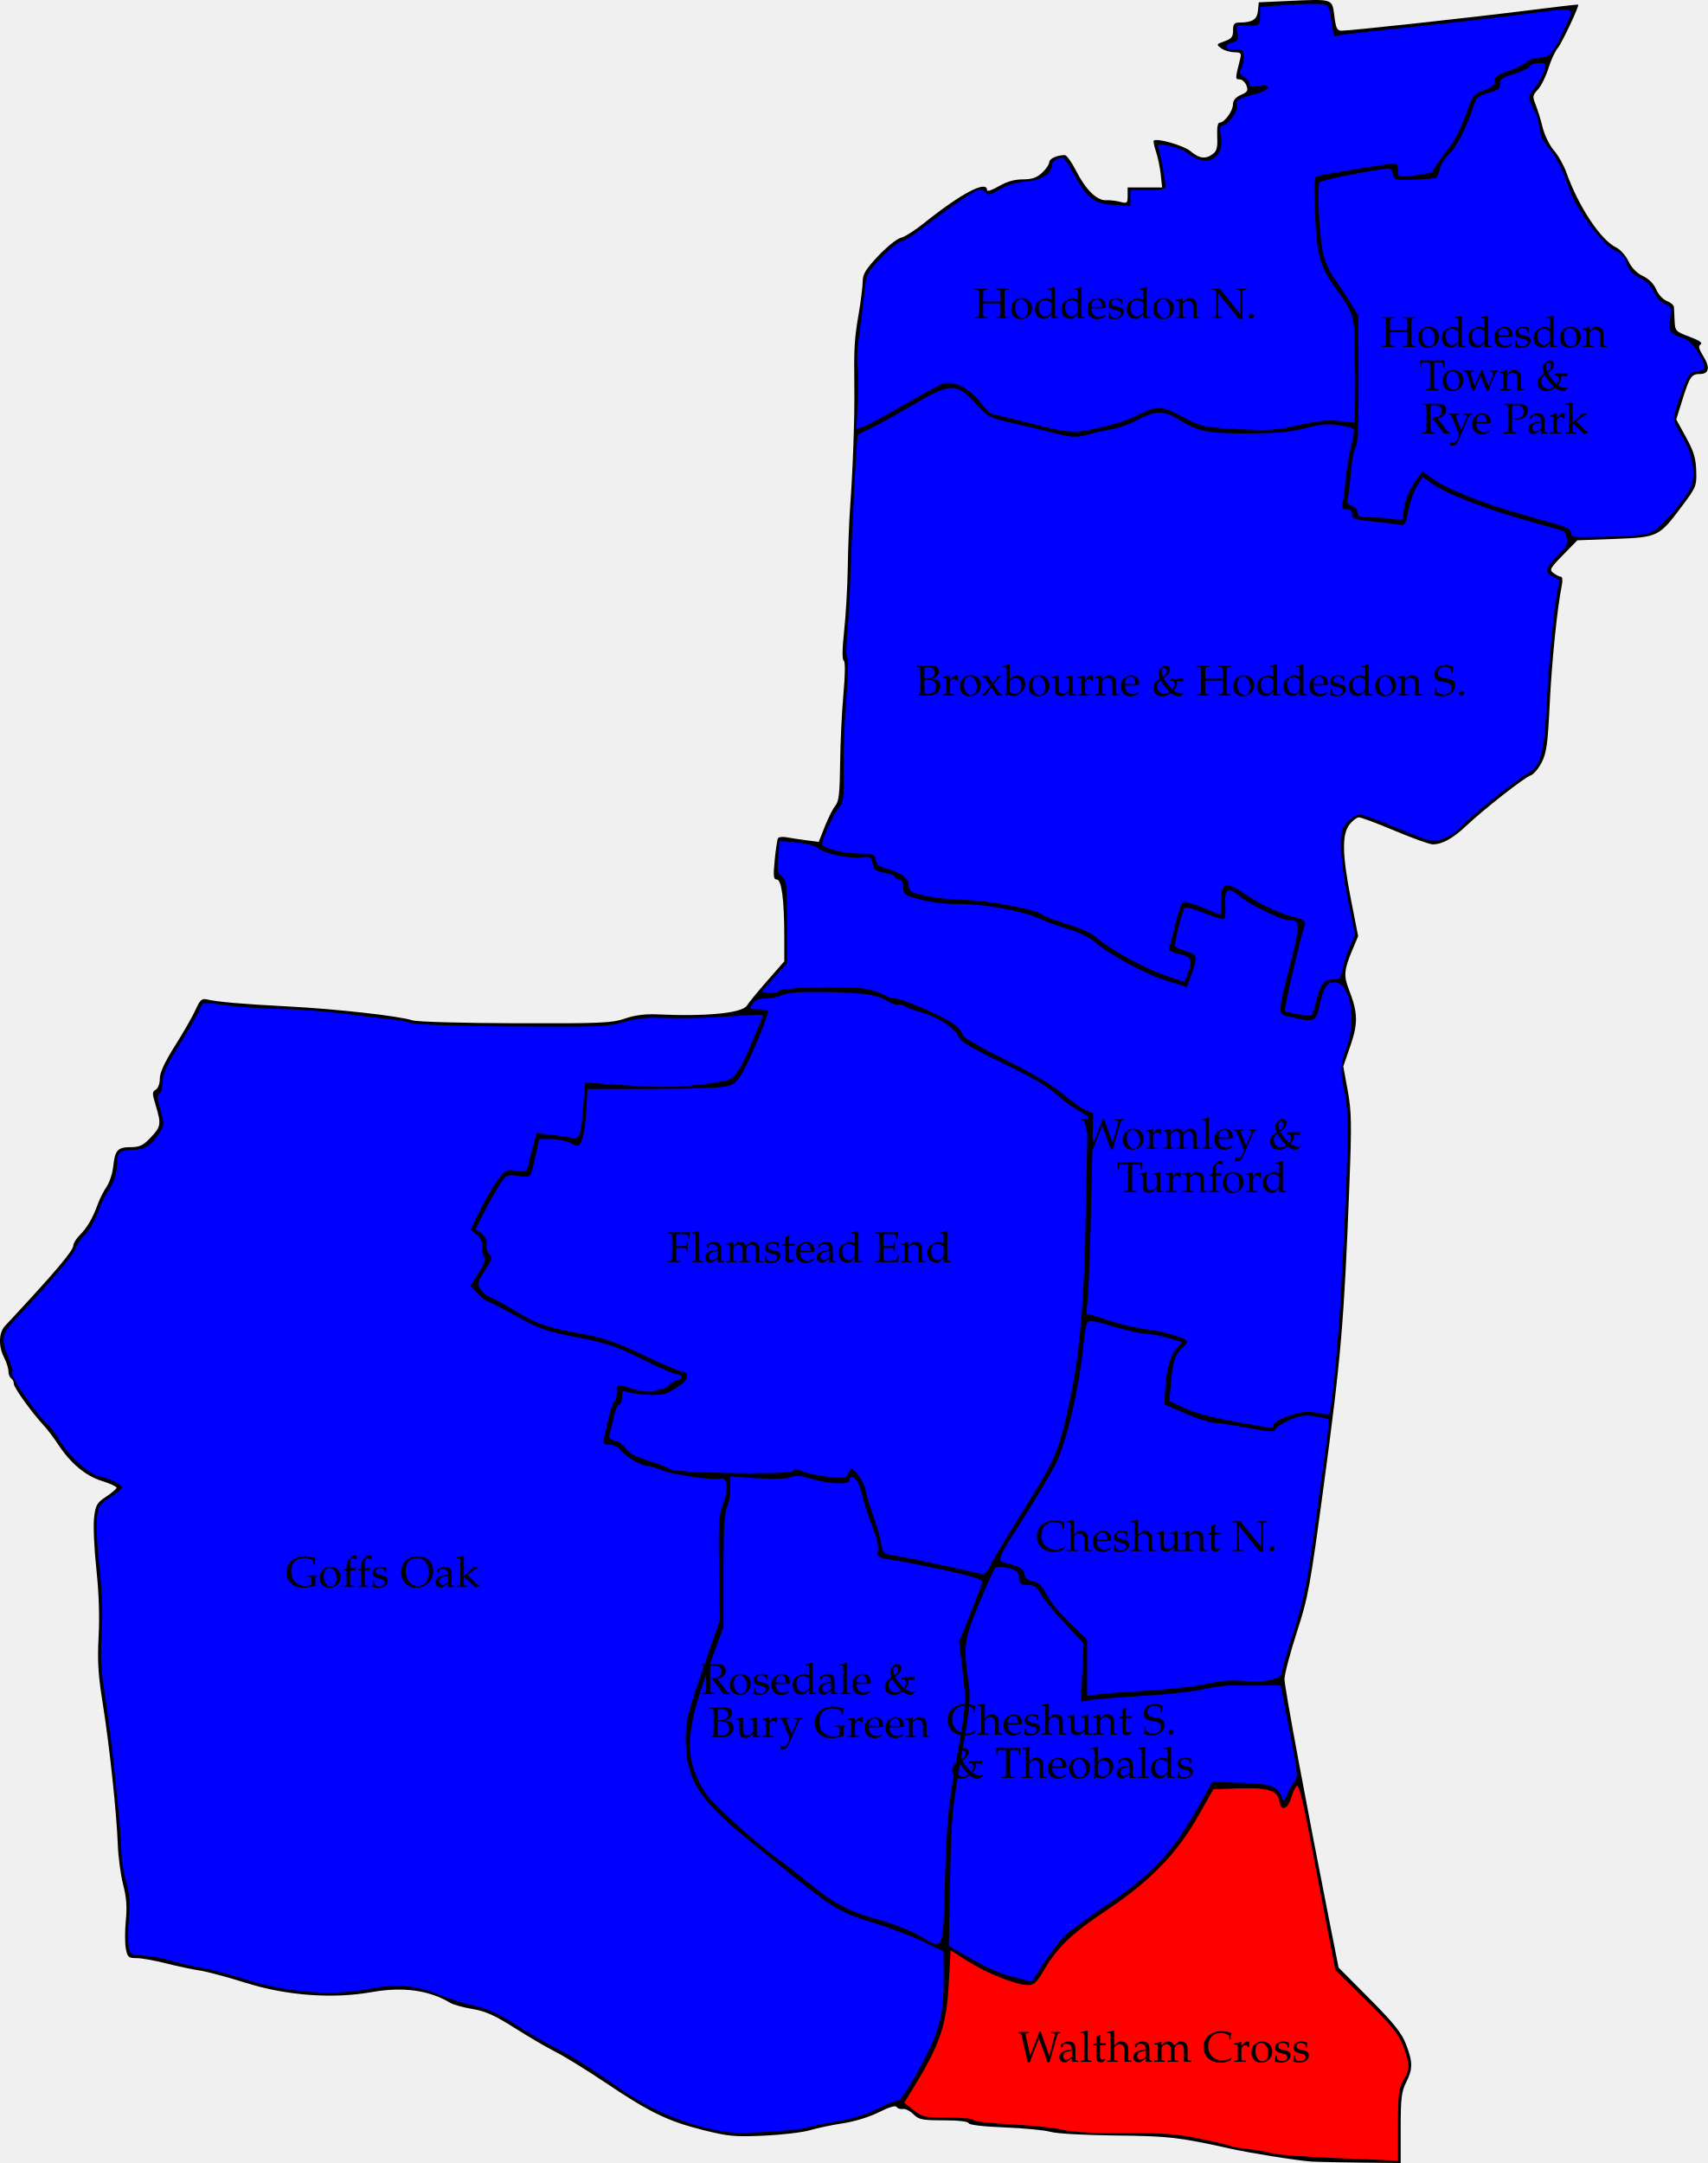
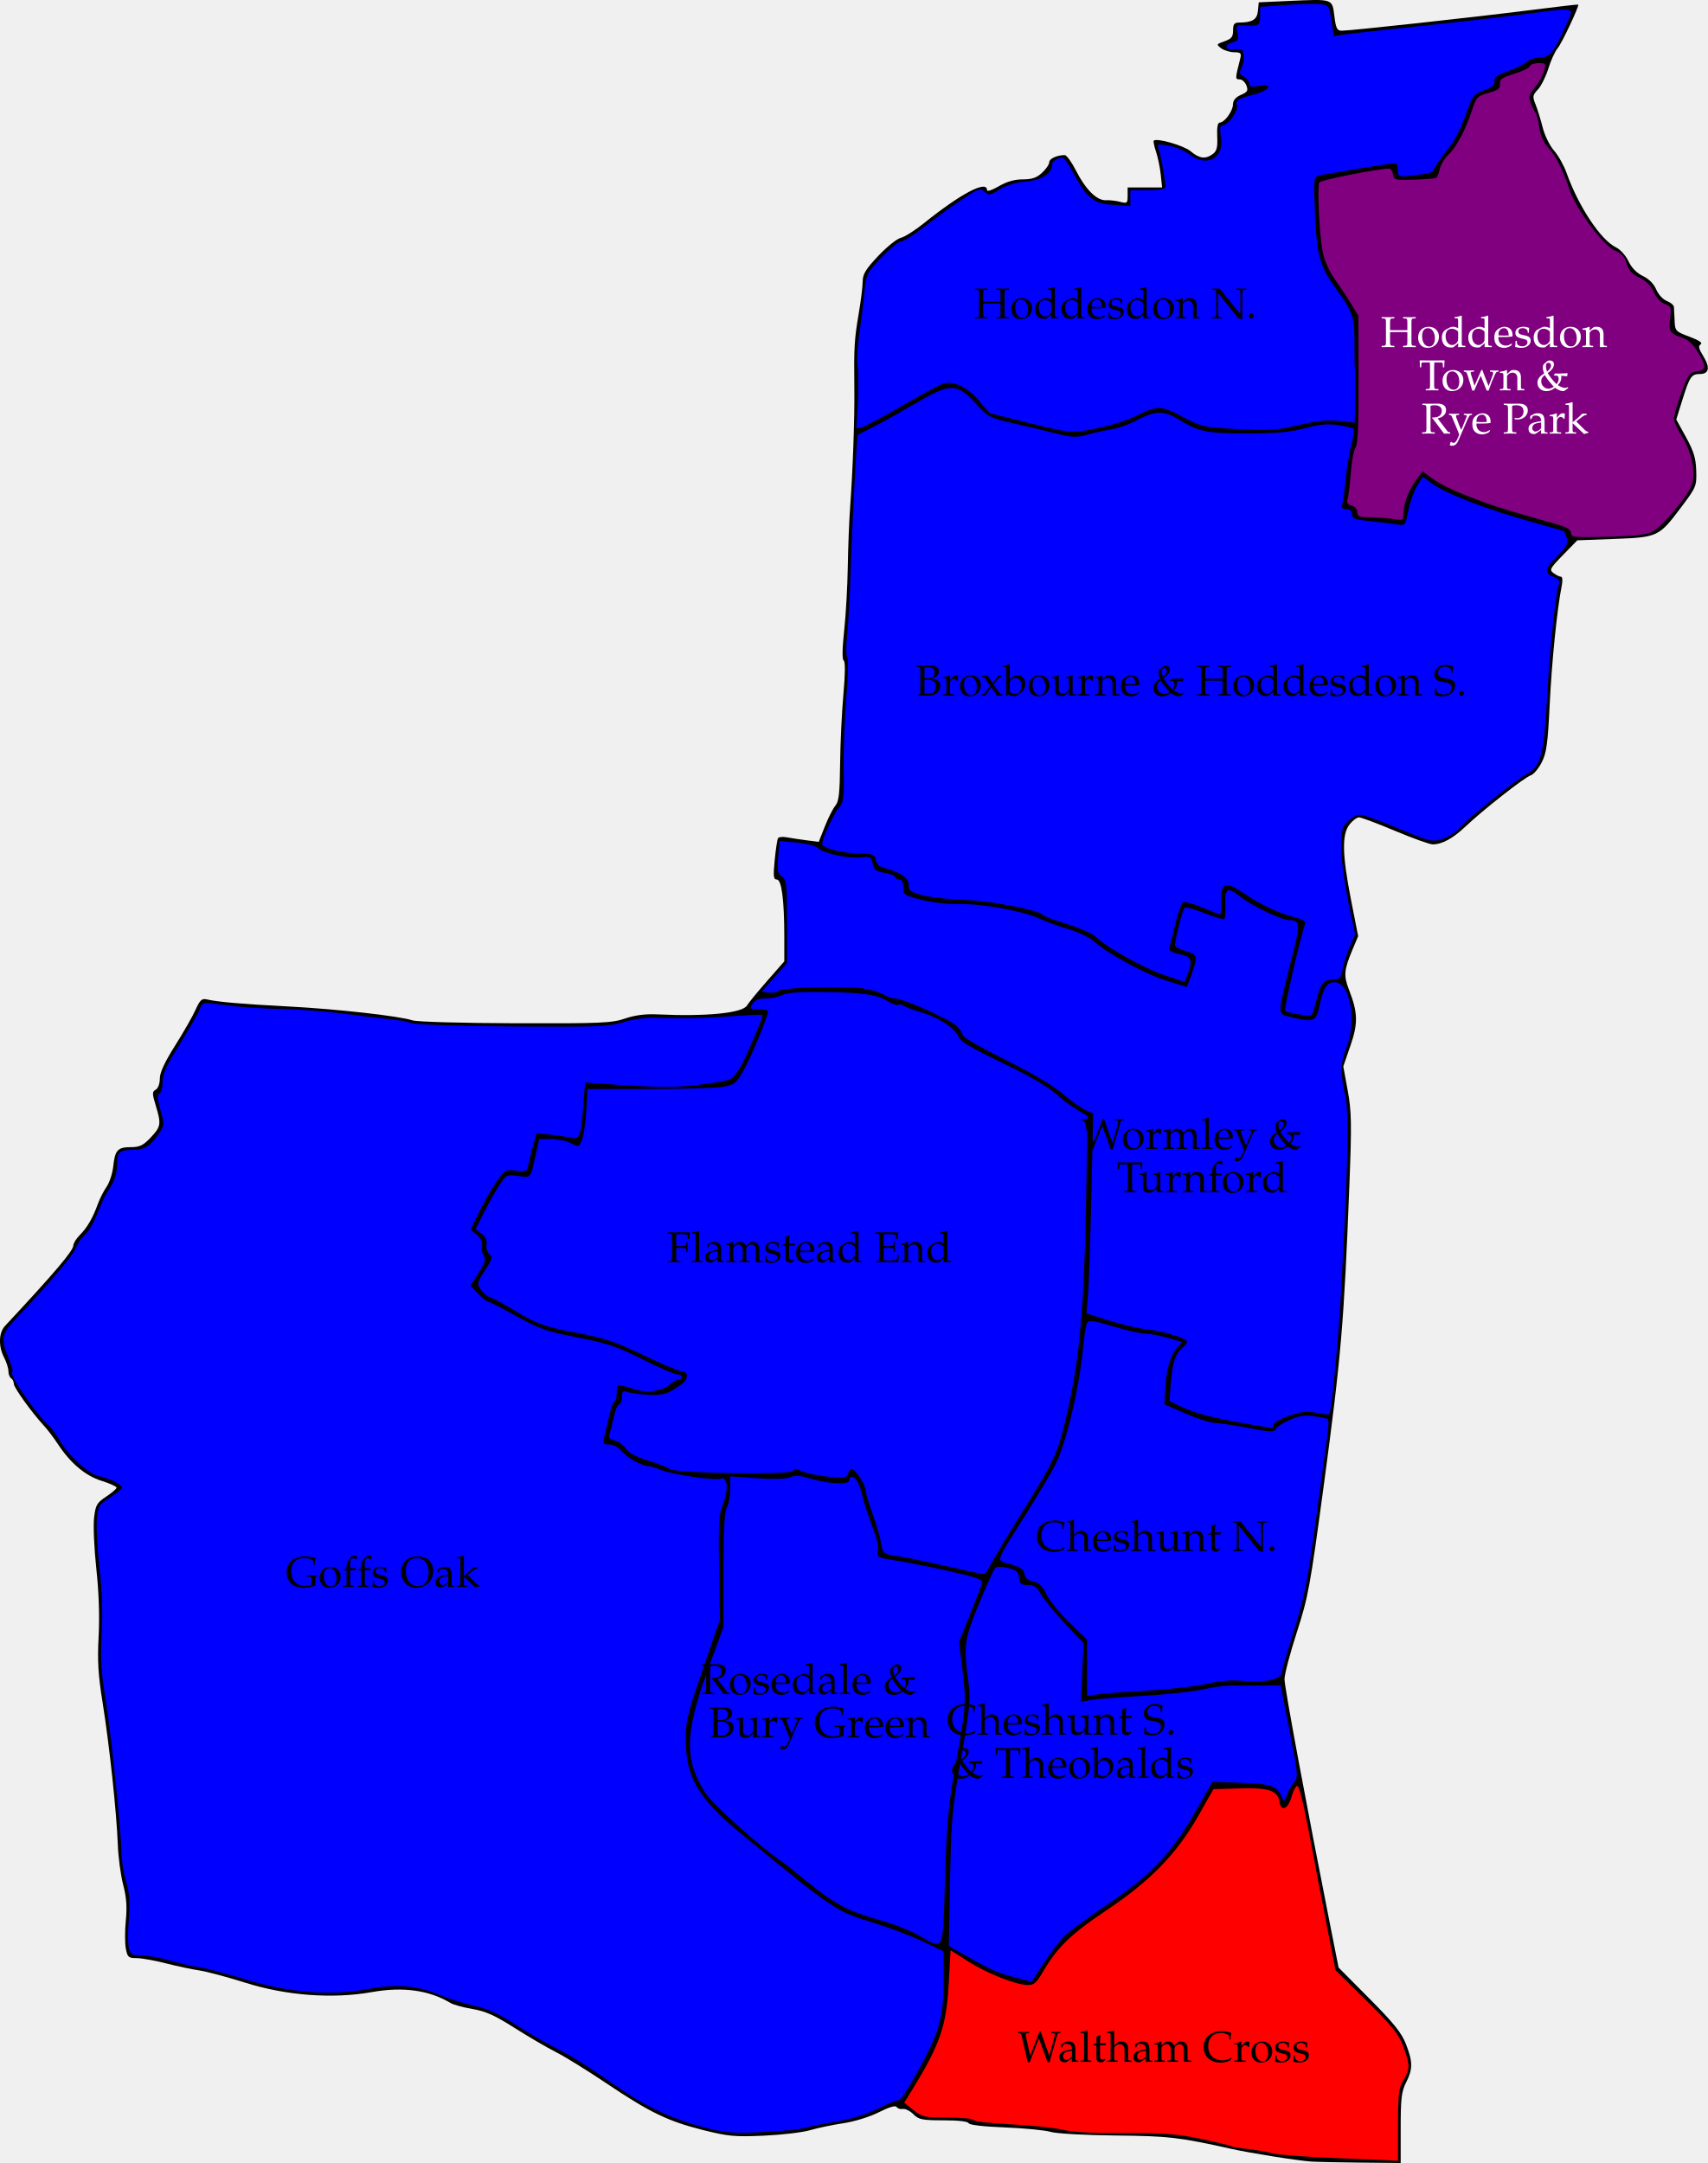
<svg xmlns="http://www.w3.org/2000/svg" id="svg3774" version="1.1" width="473.708" height="600">
  <defs id="defs3778" />
  <path style="fill:#000000" d="m 363.771,599.606 c -3.837,-0.254 -16.862,-2.328 -22.496,-3.582 -14.241,-3.171 -17.136,-3.502 -31.854,-3.652 -8.524,-0.087 -16.309,-0.523 -18.012,-1.01 -1.65,-0.472 -7.379,-1.026 -12.731,-1.231 -5.902,-0.226 -9.836,-0.688 -9.998,-1.173 -0.162,-0.487 -2.884,-0.8 -6.953,-0.8 -5.922,0 -6.878,-0.192 -8.363,-1.677 -0.922,-0.922 -2.242,-1.581 -2.933,-1.464 -0.691,0.117 -1.472,-0.137 -1.736,-0.564 -0.302,-0.488 -2.129,0.056 -4.915,1.462 -2.567,1.296 -6.736,2.585 -9.897,3.061 -3.004,0.452 -7.149,1.32 -9.211,1.928 -2.062,0.609 -7.815,1.289 -12.785,1.512 -8.066,0.362 -9.876,0.195 -16.872,-1.557 -9.716,-2.433 -14.813,-4.899 -26.865,-13 -5.207,-3.5 -11.491,-7.385 -13.966,-8.634 -2.475,-1.249 -7.64,-4.269 -11.48,-6.711 -5.421,-3.449 -8.017,-4.616 -11.623,-5.226 -2.553,-0.432 -5.317,-1.191 -6.142,-1.686 -5.899,-3.542 -13.154,-4.548 -21.746,-3.017 -10.93,1.948 -23.795,0.991 -35.243,-2.623 -4.949,-1.562 -10.666,-3.086 -12.704,-3.386 -2.038,-0.3 -6.226,-1.189 -9.306,-1.977 -3.08,-0.788 -6.711,-1.432 -8.07,-1.432 -2.238,0 -2.518,-0.251 -2.972,-2.671 -0.276,-1.469 -0.274,-4.981 0.005,-7.804 0.369,-3.747 0.169,-6.417 -0.742,-9.889 -0.686,-2.616 -1.353,-7.624 -1.483,-11.13 -0.327,-8.864 -2.349,-27.751 -4.214,-39.367 -1.238,-7.709 -1.469,-11.552 -1.108,-18.371 0.294,-5.549 0.068,-12.232 -0.635,-18.746 -0.601,-5.568 -0.884,-11.923 -0.63,-14.122 0.416,-3.597 0.754,-4.192 3.352,-5.911 1.589,-1.051 2.889,-2.173 2.889,-2.492 0,-0.319 -1.866,-1.167 -4.147,-1.885 -4.518,-1.421 -8.628,-4.878 -12.131,-10.203 -1.151,-1.75 -2.889,-4.042 -3.862,-5.093 -3.415,-3.69 -8.355,-10.562 -8.355,-11.623 0,-0.59 -0.337,-1.281 -0.75,-1.536 -0.412,-0.255 -0.75,-1.135 -0.75,-1.956 0,-0.821 -0.558,-2.571 -1.239,-3.889 -1.569,-3.034 -1.448,-6.812 0.278,-8.662 13.679,-14.663 18.958,-20.876 18.958,-22.316 0,-0.612 0.819,-1.932 1.82,-2.934 2.035,-2.035 3.583,-4.705 4.993,-8.61 0.521,-1.443 1.608,-3.583 2.416,-4.755 0.808,-1.172 1.637,-3.703 1.842,-5.624 0.485,-4.543 1.234,-5.368 4.867,-5.368 2.476,0 3.452,-0.472 5.532,-2.678 2.852,-3.024 2.959,-3.713 1.383,-8.91 -1.004,-3.311 -1.003,-3.783 0.008,-4.349 0.65,-0.364 1.135,-1.676 1.135,-3.075 0,-1.672 1.331,-4.55 4.232,-9.148 2.328,-3.69 4.887,-8.172 5.688,-9.961 1.2,-2.68 1.741,-3.185 3.079,-2.868 2.967,0.703 9.738,1.291 22.619,1.963 13.447,0.702 30.711,2.633 34.493,3.858 1.261,0.408 13.807,0.761 28.556,0.803 23.744,0.068 26.702,-0.06 30.369,-1.311 2.754,-0.94 5.633,-1.312 8.937,-1.155 13.629,0.647 23.722,-0.361 24.913,-2.489 0.365,-0.652 2.838,-3.669 5.497,-6.705 l 4.834,-5.52 0,-6.737 c 0,-10.228 -0.746,-15.955 -2.078,-15.955 -0.933,0 -1.028,-0.884 -0.581,-5.422 0.294,-2.982 0.707,-5.701 0.918,-6.043 0.211,-0.342 1.28,-0.454 2.375,-0.251 1.095,0.204 3.549,0.575 5.453,0.825 l 3.462,0.454 1.72,-4.343 c 0.946,-2.388 2.256,-4.969 2.912,-5.734 0.95,-1.109 1.214,-3.469 1.3,-11.623 0.059,-5.627 0.469,-14.268 0.911,-19.201 0.511,-5.71 0.542,-9.132 0.084,-9.415 -0.457,-0.282 -0.41,-3.305 0.129,-8.277 0.467,-4.307 0.917,-12.218 1.001,-17.58 0.084,-5.361 0.373,-12.785 0.642,-16.497 0.771,-10.634 1.278,-24.822 1.179,-32.994 -0.138,-11.436 -0.007,-13.716 1.202,-20.809 0.615,-3.609 1.118,-7.675 1.118,-9.036 0,-1.982 0.857,-3.381 4.312,-7.04 2.371,-2.512 5.171,-4.762 6.221,-5 1.05,-0.238 3.92,-2.047 6.378,-4.02 10.436,-8.374 17.583,-12.114 17.583,-9.202 0,0.443 1.464,-0.053 3.253,-1.101 2.184,-1.28 4.365,-1.906 6.639,-1.906 2.555,0 3.873,-0.451 5.371,-1.839 1.091,-1.011 1.984,-2.322 1.984,-2.912 0,-0.992 2.102,-1.963 4.301,-1.988 0.51,-0.006 1.912,1.93 3.116,4.301 2.681,5.279 5.798,8.355 8.33,8.221 1.031,-0.055 2.803,0.147 3.937,0.447 1.915,0.507 2.062,0.385 2.062,-1.717 l 0,-2.264 4.782,0 4.782,0 -0.378,-3.562 c -0.208,-1.959 -0.797,-4.815 -1.31,-6.346 -0.513,-1.531 -0.799,-2.918 -0.636,-3.081 0.816,-0.816 8.325,1.336 10.217,2.928 2.445,2.057 4.125,2.271 6.159,0.784 1.107,-0.81 1.369,-1.846 1.231,-4.874 -0.113,-2.48 0.128,-3.846 0.679,-3.846 1.335,0 3.667,-3.193 3.694,-5.059 0.017,-1.129 0.741,-1.995 2.195,-2.624 1.838,-0.796 2.071,-1.197 1.524,-2.627 -0.355,-0.928 -1.202,-1.687 -1.882,-1.687 -1.259,0 -1.256,-0.106 0.187,-5.811 0.367,-1.453 0.128,-1.69 -1.723,-1.711 -1.182,-0.013 -2.8,-0.516 -3.595,-1.117 -1.384,-1.047 -1.344,-1.129 0.937,-1.924 1.939,-0.676 2.383,-1.236 2.383,-3.007 0,-1.754 0.327,-2.178 1.687,-2.186 3.688,-0.022 4.971,-0.824 5.207,-3.253 l 0.229,-2.361 8.248,-0.375 c 12.442,-0.566 12.116,-0.673 12.72,4.166 0.43,3.44 0.75,4.082 2.037,4.082 2.471,0 36.557,-3.715 51.6,-5.624 7.627,-0.968 13.93,-1.697 14.006,-1.621 0.35,0.35 -4.569,10.785 -5.713,12.119 -0.708,0.825 -1.861,3.346 -2.564,5.603 -0.703,2.257 -2.01,4.884 -2.906,5.837 -1.478,1.573 -1.538,1.956 -0.647,4.145 0.54,1.326 1.424,4.19 1.965,6.364 0.542,2.176 1.951,5.054 3.135,6.402 1.183,1.347 2.748,4.124 3.477,6.171 3.359,9.426 9.514,18.691 13.774,20.732 1.152,0.552 2.692,2.274 3.423,3.826 0.851,1.808 2.288,3.279 3.998,4.095 1.674,0.798 3.053,2.191 3.698,3.735 0.575,1.377 1.871,2.782 2.94,3.188 1.051,0.4 1.938,1.157 1.972,1.682 0.033,0.526 0.118,2.257 0.187,3.848 0.122,2.777 0.287,2.952 4.155,4.398 2.627,0.982 3.698,1.71 3.079,2.093 -0.729,0.451 -0.56,1.218 0.731,3.307 1.947,3.15 1.595,4.931 -0.974,4.931 -2.329,0 -2.843,0.766 -4.86,7.245 l -1.673,5.371 2.703,4.917 c 2.141,3.895 2.73,5.829 2.834,9.306 0.127,4.258 0.002,4.56 -4.19,10.135 -6.16,8.192 -6.434,8.321 -18.573,8.776 l -10.222,0.383 -3.959,4.065 c -3.668,3.765 -3.86,4.138 -2.607,5.053 0.744,0.544 1.667,0.989 2.052,0.989 0.392,0 0.482,1.074 0.206,2.437 -1.272,6.268 -2.761,20.886 -3.342,32.817 -0.54,11.096 -0.886,13.618 -2.232,16.255 -0.876,1.717 -2.25,3.33 -3.054,3.585 -1.699,0.539 -13.138,9.516 -18.06,14.172 -3.534,3.343 -6.516,4.97 -9.112,4.97 -0.849,0 -5.554,-1.687 -10.457,-3.749 -4.902,-2.062 -9.398,-3.749 -9.99,-3.749 -0.592,0 -1.776,0.889 -2.631,1.976 -2.151,2.734 -2.037,8.388 0.42,20.917 l 1.974,10.067 -1.503,3.579 c -2.424,5.771 -2.57,7.325 -1.056,11.226 2.502,6.447 2.577,9.334 0.405,15.625 l -1.966,5.694 1.223,6.686 c 1.065,5.824 1.127,9.177 0.475,26.009 -1.485,38.354 -2.281,47.683 -7.151,83.811 -3.762,27.912 -4.279,30.723 -7.442,40.492 -1.869,5.774 -3.405,11.611 -3.414,12.972 -0.013,2.169 6.078,34.951 12.776,68.762 l 2.228,11.248 8.568,8.623 c 6.717,6.76 8.901,9.48 10.112,12.588 1.929,4.954 1.937,6.947 0.044,10.658 -1.271,2.491 -1.5,4.419 -1.5,12.64 l 0,9.701 -11.06,-0.11 c -6.083,-0.06 -12.241,-0.188 -13.685,-0.284 z" id="path3806" />
  <path style="fill:#ff0000" d="m 387.769,589.469 c 0.002,-8.607 0.203,-10.264 1.5,-12.391 1.877,-3.079 1.872,-4.358 -0.034,-9.454 -1.26,-3.367 -3.062,-5.602 -10.165,-12.607 l -8.634,-8.515 -2.479,-12.728 c -1.364,-7.001 -3.576,-18.565 -4.916,-25.698 -1.483,-7.893 -2.749,-12.865 -3.234,-12.704 -0.439,0.146 -1.171,1.596 -1.627,3.221 -0.913,3.253 -2.882,4.005 -3.273,1.25 -0.444,-3.129 -2.985,-3.996 -11.013,-3.759 l -7.308,0.216 -4.216,7.424 c -5.979,10.529 -13.298,18.052 -25.477,26.188 -9.843,6.576 -13.72,10.344 -17.686,17.19 -1.651,2.849 -2.462,3.559 -4.054,3.546 -3.257,-0.026 -11.397,-3.24 -16.613,-6.56 l -4.874,-3.102 -0.498,9.151 c -0.638,11.721 -2.385,16.884 -9.822,29.022 l -2.527,4.124 2.59,2.062 c 2.409,1.918 3.079,2.062 9.61,2.062 3.861,0 7.021,0.303 7.021,0.673 0,0.37 4.64,0.906 10.311,1.19 5.671,0.284 12.166,0.967 14.435,1.516 2.699,0.654 8.66,0.976 17.247,0.933 10.751,-0.054 14.523,0.227 20.876,1.557 4.264,0.893 8.029,1.794 8.365,2.002 0.337,0.208 2.415,0.572 4.62,0.808 2.204,0.236 5.357,0.781 7.007,1.21 1.65,0.429 9.242,1.018 16.872,1.308 7.63,0.291 14.8,0.589 15.934,0.664 l 2.062,0.136 0.003,-9.936 z" id="path3804" />
  <path style="fill:#0000ff" d="m 223.087,590.29 c 1.285,-0.387 5.305,-1.198 8.934,-1.802 4.339,-0.723 8.352,-1.982 11.721,-3.679 2.818,-1.419 5.295,-2.407 5.506,-2.196 0.476,0.476 4.76,-6.583 8.242,-13.577 3.33,-6.691 4.311,-11.399 4.263,-20.471 l -0.038,-7.274 -5.773,-2.752 c -3.175,-1.514 -9.147,-3.788 -13.271,-5.054 -10.932,-3.355 -10.965,-3.377 -36.366,-24.198 -12.64,-10.36 -16.069,-16.077 -16.105,-26.847 -0.017,-5.002 0.516,-7.185 4.739,-19.405 l 4.757,-13.769 -0.24,-14.351 c -0.21,-12.518 -0.064,-14.804 1.139,-17.899 1.535,-3.95 1.183,-7.555 -0.668,-6.844 -1.572,0.603 -13.774,-1.187 -16.607,-2.437 -1.3,-0.573 -2.851,-1.042 -3.447,-1.042 -1.803,0 -6.101,-2.429 -7.555,-4.269 -0.786,-0.995 -2.177,-1.73 -3.274,-1.73 -1.595,0 -1.843,-0.277 -1.515,-1.687 0.216,-0.928 0.831,-3.627 1.367,-5.999 0.536,-2.371 1.242,-4.312 1.57,-4.312 0.327,0 0.595,-1.012 0.595,-2.25 0,-2.6 -0.048,-2.589 4.826,-1.11 2.036,0.618 4.398,0.888 5.249,0.6 0.851,-0.288 1.999,-0.602 2.551,-0.699 0.552,-0.097 1.591,-0.708 2.309,-1.358 0.718,-0.65 1.701,-1.181 2.184,-1.181 0.483,0 0.878,-0.337 0.878,-0.75 0,-0.412 -0.591,-0.746 -1.312,-0.741 -0.722,0.005 -5.024,-1.862 -9.561,-4.148 -7.001,-3.529 -9.722,-4.445 -17.997,-6.061 -8.629,-1.685 -10.59,-2.371 -17.085,-5.975 -4.035,-2.239 -7.6,-4.072 -7.921,-4.072 -0.321,0 -1.511,-0.968 -2.645,-2.151 l -2.061,-2.151 2.283,-3.599 c 1.678,-2.646 2.072,-3.853 1.487,-4.558 -0.438,-0.527 -0.688,-1.784 -0.555,-2.793 0.157,-1.202 -0.346,-2.315 -1.46,-3.227 l -1.7,-1.392 2.554,-5.249 c 1.404,-2.887 3.587,-6.654 4.85,-8.37 2.16,-2.936 2.473,-3.098 5.26,-2.724 2.87,0.385 2.98,0.318 3.481,-2.128 0.285,-1.389 0.89,-3.823 1.344,-5.409 l 0.826,-2.884 3.998,0.436 c 2.199,0.24 4.789,0.635 5.757,0.877 2.166,0.544 2.555,-0.571 3.212,-9.196 l 0.468,-6.151 4.203,0.302 c 14.997,1.077 20.287,1.154 26.856,0.389 4.038,-0.47 8.088,-1.158 9.001,-1.529 0.913,-0.371 2.479,-2.291 3.48,-4.266 1.769,-3.492 5.733,-12.871 5.733,-13.567 0,-0.19 -3.459,-0.091 -7.686,0.22 -7.854,0.579 -14.974,0.726 -22.308,0.463 -2.319,-0.083 -6.094,0.46 -8.623,1.241 -4.07,1.256 -6.997,1.372 -30.66,1.208 -14.799,-0.103 -27.011,-0.501 -28.12,-0.918 -1.077,-0.405 -3.984,-0.929 -6.458,-1.164 -2.475,-0.235 -8.211,-0.917 -12.748,-1.515 -4.537,-0.598 -12.298,-1.166 -17.247,-1.262 -4.949,-0.096 -11.81,-0.572 -15.246,-1.058 -6.066,-0.859 -6.265,-0.838 -6.849,0.696 -0.585,1.538 -2.209,4.352 -7.805,13.522 -1.841,3.017 -2.719,5.357 -2.719,7.249 0,1.536 -0.402,2.928 -0.894,3.092 -0.67,0.223 -0.595,1.349 0.301,4.497 1.179,4.144 1.171,4.234 -0.62,6.869 -2.182,3.211 -3.87,4.204 -7.173,4.219 -3.374,0.016 -4.282,0.746 -4.207,3.383 0.081,2.844 -0.733,5.456 -2.468,7.921 -0.752,1.068 -2.094,3.887 -2.984,6.263 -0.889,2.377 -2.399,5.001 -3.354,5.832 -0.956,0.831 -2.157,2.568 -2.671,3.86 -0.851,2.143 -7.474,9.955 -16.609,19.589 -3.999,4.218 -4.224,5.397 -2.074,10.852 0.819,2.077 1.342,3.777 1.163,3.777 -1.652,0 6.251,11.634 10.442,15.372 0.462,0.412 1.633,2.1 2.602,3.749 2.477,4.219 8.152,9.386 10.876,9.902 2.878,0.545 6.422,2.295 6.422,3.171 0,0.364 -1.482,1.599 -3.292,2.745 -3.046,1.927 -3.321,2.367 -3.675,5.88 -0.211,2.089 0.112,8.184 0.717,13.545 0.729,6.463 0.938,12.658 0.621,18.382 -0.38,6.847 -0.165,10.571 1.041,17.997 1.59,9.789 4.385,36.795 4.441,42.903 0.018,1.95 0.598,5.49 1.289,7.867 0.96,3.301 1.138,5.746 0.754,10.355 -0.276,3.319 -0.273,6.949 0.008,8.067 0.449,1.791 0.871,2.033 3.535,2.033 1.664,0 5.254,0.647 7.98,1.438 2.725,0.791 6.473,1.657 8.329,1.925 1.856,0.268 7.592,1.781 12.748,3.362 11.895,3.649 23.613,4.552 33.744,2.6 7.792,-1.501 13.418,-1.047 19.745,1.595 2.544,1.062 6.918,2.431 9.719,3.042 3.71,0.809 6.765,2.196 11.248,5.106 3.385,2.197 8.348,5.095 11.028,6.439 4.82,2.417 8.151,4.517 18.371,11.581 7.223,4.993 14.92,8.528 23.092,10.607 6.076,1.546 8.014,1.703 16.189,1.319 5.108,-0.24 10.338,-0.753 11.623,-1.14 z" id="path3802" />
  <path style="fill:#0000ff" d="m 295.015,537.288 c 1.316,-1.377 6.685,-5.365 11.929,-8.863 12.049,-8.036 17.993,-14.266 24.534,-25.712 l 4.826,-8.444 8.004,0.274 c 8.331,0.285 10.027,0.887 11.221,3.981 0.543,1.407 0.657,1.351 1.468,-0.722 0.484,-1.236 1.406,-2.83 2.05,-3.541 1.065,-1.177 0.945,-2.439 -1.33,-14.031 l -2.501,-12.737 -4.908,0.059 c -2.699,0.032 -6.427,0.025 -8.282,-0.015 -1.856,-0.041 -5.568,0.435 -8.248,1.058 -2.681,0.623 -10.273,1.45 -16.872,1.837 -6.599,0.387 -13.14,0.907 -14.535,1.155 l -2.538,0.451 0.36,-8.095 0.36,-8.095 -5.321,-5.678 c -2.926,-3.123 -5.896,-6.759 -6.598,-8.08 -1,-1.88 -1.763,-2.402 -3.512,-2.402 -1.873,0 -2.273,-0.33 -2.472,-2.038 -0.195,-1.676 -0.748,-2.158 -3.11,-2.713 -1.625,-0.382 -3.143,-0.392 -3.495,-0.024 -0.342,0.358 -2.339,4.779 -4.438,9.825 -4.134,9.939 -4.387,11.731 -3.03,21.487 0.719,5.17 0.553,6.972 -1.954,21.238 -2.522,14.352 -2.767,17.046 -3.089,33.96 l -0.349,18.371 5.49,3.136 c 6.126,3.499 8.295,4.418 13.721,5.814 l 3.732,0.96 3.248,-4.955 c 1.786,-2.725 4.325,-6.082 5.641,-7.459 z" id="path3800" />
  <path style="fill:#0000ff" d="m 262.118,521.232 c 0.447,-15.02 0.913,-20.272 2.679,-30.182 3.207,-18 3.254,-18.581 2.199,-27.455 l -0.979,-8.232 3.089,-7.651 c 1.699,-4.208 3.194,-8.139 3.323,-8.735 0.177,-0.82 -2.052,-1.59 -9.139,-3.157 -5.155,-1.14 -11.816,-2.464 -14.801,-2.943 -5.179,-0.83 -5.408,-0.951 -4.981,-2.652 0.274,-1.092 -0.309,-3.672 -1.505,-6.659 -1.074,-2.682 -2.308,-6.465 -2.744,-8.408 -0.802,-3.577 -1.858,-5.467 -3.056,-5.467 -0.362,0 -0.658,0.457 -0.658,1.015 0,1.261 -6.273,0.886 -11.098,-0.663 -2.371,-0.762 -3.76,-0.83 -5.249,-0.258 -1.256,0.483 -4.799,0.582 -9.336,0.261 l -7.311,-0.516 0,3.505 c 0,1.927 -0.422,4.242 -0.937,5.142 -0.668,1.167 -0.937,6.161 -0.937,17.385 l 0,15.747 -4.381,11.998 c -6.423,17.592 -6.522,25.157 -0.448,34.327 1.979,2.987 15.026,14.686 20.676,18.538 0.907,0.619 4.461,3.416 7.898,6.216 7.166,5.839 11.244,7.952 19.909,10.319 3.389,0.926 8.113,2.793 10.498,4.148 7.162,4.071 6.67,5.125 7.288,-15.622 z" id="path3798" />
  <path style="fill:#0000ff" d="m 318.405,468.942 c 6.186,-0.355 13.61,-1.202 16.497,-1.882 3.688,-0.869 6.763,-1.095 10.34,-0.76 5.5,0.515 10.281,-0.53 10.281,-2.248 0,-0.557 1.522,-5.834 3.383,-11.728 2.887,-9.144 3.77,-13.579 6.021,-30.236 1.451,-10.736 2.913,-21.473 3.249,-23.86 0.336,-2.387 0.41,-4.463 0.165,-4.614 -0.245,-0.151 -1.964,-0.498 -3.82,-0.772 -2.582,-0.381 -4.192,-0.134 -6.856,1.051 -1.915,0.852 -3.658,2.008 -3.873,2.57 -0.325,0.848 -1.579,0.791 -7.392,-0.335 -3.85,-0.746 -8.04,-1.374 -9.311,-1.396 -1.272,-0.022 -4.965,-1.193 -8.208,-2.603 l -5.896,-2.564 0.191,-3.998 c 0.261,-5.456 1.44,-9.677 3.25,-11.631 l 1.514,-1.634 -3.966,-1.178 c -2.181,-0.648 -5.002,-1.174 -6.267,-1.168 -1.266,0.005 -5.28,-0.9 -8.921,-2.011 -5.208,-1.59 -6.747,-1.815 -7.215,-1.059 -0.327,0.529 -0.819,3.437 -1.093,6.462 -1.018,11.236 -4.703,26.938 -7.719,32.889 -1.064,2.101 -4.756,8.315 -8.204,13.81 -8.854,14.11 -8.412,12.655 -4.217,13.873 2.699,0.784 3.634,1.441 3.818,2.681 0.167,1.124 0.929,1.78 2.413,2.076 1.612,0.322 2.56,1.24 3.687,3.568 0.835,1.724 3.713,5.267 6.398,7.873 l 4.88,4.738 0,7.794 0,7.794 2.812,-0.43 c 1.547,-0.236 7.873,-0.72 14.06,-1.076 z" id="path3796" />
  <path style="fill:#0000ff" d="m 274.732,434.125 c 0.672,-1.409 4.65,-8.043 8.841,-14.744 9.245,-14.782 9.969,-16.419 12.726,-28.786 3.163,-14.188 4.432,-28.712 4.933,-56.454 l 0.444,-24.555 -3.017,-1.804 c -1.659,-0.992 -3.943,-2.679 -5.075,-3.749 -2.287,-2.162 -6.818,-4.924 -13.047,-7.954 -12.52,-6.09 -13.913,-6.919 -14.845,-8.839 -1.132,-2.331 -5.832,-5.239 -10.65,-6.59 -1.856,-0.52 -3.781,-1.253 -4.279,-1.629 -0.497,-0.376 -1.196,-0.503 -1.553,-0.282 -0.357,0.22 -1.705,-0.242 -2.997,-1.028 -3.065,-1.864 -6.789,-2.385 -18.101,-2.531 -6.283,-0.081 -9.905,0.19 -11.146,0.833 -1.011,0.524 -3.068,0.954 -4.571,0.954 -1.921,0 -3.012,0.446 -3.67,1.5 -0.87,1.393 -0.749,1.5 1.694,1.5 1.447,0 2.631,0.261 2.631,0.58 0,1.348 -4.782,12.853 -6.833,16.439 -2.05,3.584 -2.51,3.944 -5.758,4.499 -1.942,0.332 -11.169,0.604 -20.506,0.604 l -16.975,0 -0.357,5.999 c -0.197,3.299 -0.736,6.938 -1.199,8.085 -0.822,2.037 -0.895,2.059 -3.064,0.937 -1.222,-0.632 -3.703,-1.149 -5.514,-1.149 l -3.292,0 -0.951,4.312 c -1.502,6.805 -1.201,6.436 -4.844,5.937 -3.151,-0.432 -3.349,-0.34 -5.154,2.388 -1.033,1.56 -2.96,4.981 -4.282,7.6 l -2.404,4.763 1.644,1.24 c 1.092,0.824 1.556,1.851 1.382,3.059 -0.144,1 0.228,2.2 0.828,2.666 0.928,0.721 0.743,1.381 -1.243,4.435 -2.169,3.335 -2.254,3.708 -1.205,5.31 0.621,0.947 1.838,1.948 2.705,2.223 0.867,0.275 3.735,1.822 6.373,3.436 6.416,3.927 8.836,4.787 18.526,6.584 6.707,1.243 9.984,2.365 17.622,6.031 5.161,2.477 9.973,4.503 10.695,4.503 1.352,0 1.706,1.277 0.738,2.664 -0.303,0.434 -1.751,1.518 -3.218,2.408 -2.124,1.289 -3.574,1.567 -7.124,1.362 -2.451,-0.141 -5.048,-0.502 -5.769,-0.801 -1.047,-0.434 -1.312,-0.162 -1.312,1.348 0,1.041 -0.369,2.015 -0.821,2.166 -0.451,0.15 -1.1,1.613 -1.442,3.249 -0.342,1.637 -0.851,3.72 -1.133,4.629 -0.417,1.347 -0.158,1.742 1.402,2.133 1.053,0.264 2.436,1.278 3.075,2.252 0.77,1.175 2.847,2.293 6.168,3.319 2.754,0.851 5.428,1.897 5.944,2.325 1.407,1.168 33.443,1.667 34.145,0.532 0.412,-0.667 1.059,-0.639 2.66,0.115 1.164,0.548 4.393,1.216 7.177,1.486 4.457,0.432 5.112,0.33 5.487,-0.851 0.234,-0.738 0.677,-1.341 0.984,-1.341 0.935,0 3.838,4.35 3.859,5.781 0.011,0.738 0.878,3.705 1.927,6.592 1.049,2.887 2.137,6.594 2.418,8.239 0.498,2.918 0.599,3.003 4.259,3.546 2.062,0.306 8.136,1.55 13.497,2.765 5.361,1.215 10.107,2.234 10.547,2.265 0.439,0.031 1.348,-1.096 2.02,-2.504 z" id="path3794" />
  <path style="fill:#0000ff" d="m 353.273,395.176 c 0,-0.57 1.896,-1.659 4.312,-2.475 3.369,-1.139 5.023,-1.313 7.566,-0.799 1.79,0.362 3.39,0.523 3.555,0.357 0.642,-0.642 2.534,-20.389 3.287,-34.308 2.002,-36.998 2.255,-48.918 1.146,-53.99 -1.446,-6.613 -1.377,-9.036 0.381,-13.497 2.9,-7.358 0.943,-17.997 -3.311,-17.997 -2.214,0 -3.115,1.42 -4.245,6.691 -0.92,4.288 -1.599,4.544 -7.875,2.964 -3.927,-0.989 -3.936,0.101 0.124,-16.018 2.556,-10.15 2.503,-10.847 -0.825,-10.872 -1.968,-0.015 -10.638,-4.231 -13.356,-6.495 -3.412,-2.841 -4.398,-2.376 -4.167,1.967 0.109,2.052 -0.002,3.932 -0.247,4.177 -0.245,0.245 -2.668,-0.444 -5.384,-1.531 -2.717,-1.087 -5.232,-1.795 -5.589,-1.574 -0.567,0.35 -2.728,8.644 -2.736,10.501 -0.001,0.375 1.347,1.068 2.996,1.541 3.324,0.951 3.426,1.437 1.447,6.873 l -1.127,3.097 -5.644,-1.741 c -5.819,-1.795 -16.135,-7.383 -20.169,-10.925 -1.26,-1.106 -4.307,-2.588 -6.77,-3.293 -2.464,-0.705 -6.231,-2.072 -8.371,-3.038 -4.862,-2.195 -16.11,-4.192 -22.647,-4.021 -2.726,0.071 -7.234,-0.452 -10.018,-1.162 -4.786,-1.221 -5.062,-1.41 -5.062,-3.462 0,-1.43 -0.384,-2.171 -1.125,-2.171 -0.619,0 -1.125,-0.308 -1.125,-0.684 0,-0.376 -1.312,-0.906 -2.916,-1.177 -2.408,-0.407 -2.988,-0.85 -3.327,-2.545 -0.375,-1.873 -0.654,-2.024 -3.192,-1.728 -3.46,0.404 -10.442,-1.102 -11.908,-2.569 -0.607,-0.607 -3.239,-1.297 -5.898,-1.545 l -4.801,-0.448 -0.403,4.411 c -0.344,3.757 -0.192,4.563 1.024,5.439 1.296,0.934 1.427,2.084 1.427,12.535 l 0,11.506 -3.526,3.962 -3.526,3.962 2.132,0.248 c 1.173,0.136 2.337,-0.084 2.588,-0.49 0.568,-0.917 17.759,-1.416 23.274,-0.676 2.239,0.301 4.842,1.052 5.785,1.67 0.943,0.618 2.395,1.123 3.228,1.123 2.265,0 14.953,5.66 17.001,7.584 0.981,0.922 1.784,2.099 1.784,2.616 0,0.517 5.278,3.559 11.729,6.761 7.32,3.632 13.31,7.178 15.934,9.432 2.313,1.986 5.175,4.031 6.361,4.544 l 2.156,0.933 -0.49,22.496 c -0.269,12.373 -0.688,24.86 -0.931,27.749 l -0.441,5.254 6.273,1.985 c 3.45,1.092 8.135,2.18 10.41,2.418 4.567,0.478 11.235,2.519 11.235,3.439 0,0.323 -0.525,1.023 -1.166,1.555 -2.054,1.704 -2.839,3.963 -3.295,9.479 l -0.446,5.389 3.016,1.467 c 4.715,2.293 9.905,3.53 25.324,6.035 0.309,0.05 0.562,-0.367 0.562,-0.926 z" id="path3792" />
  <path style="fill:#0000ff" d="m 365.163,277.371 c 1.168,-4.639 1.995,-5.653 4.615,-5.653 1.804,0 2.142,-0.366 2.597,-2.812 0.288,-1.547 1.189,-4.366 2.004,-6.265 l 1.481,-3.453 -1.92,-9.286 c -1.056,-5.107 -1.92,-11.751 -1.92,-14.765 0,-4.817 0.222,-5.701 1.841,-7.32 1.012,-1.012 2.534,-1.841 3.381,-1.841 0.847,0 5.64,1.725 10.651,3.832 8.675,3.649 9.255,3.789 12.119,2.931 1.654,-0.496 3.879,-1.92 4.943,-3.166 2.221,-2.601 15.352,-13.133 18.598,-14.917 3.855,-2.119 4.713,-5.285 5.52,-20.373 0.728,-13.61 2.408,-29.795 3.346,-32.24 0.358,-0.932 -0.041,-1.486 -1.458,-2.025 -2.699,-1.026 -2.45,-2.353 1.108,-5.911 2.451,-2.451 2.954,-3.4 2.531,-4.775 -0.29,-0.944 -0.599,-1.801 -0.686,-1.905 -0.087,-0.104 -3.842,-1.206 -8.343,-2.448 -13.26,-3.66 -24.418,-7.95 -28.56,-10.982 l -2.379,-1.741 -1.565,2.532 c -0.861,1.393 -1.951,4.455 -2.423,6.805 -0.849,4.227 -0.883,4.268 -3.179,3.877 -1.277,-0.218 -4.599,-0.622 -7.383,-0.899 -4.279,-0.425 -5.062,-0.722 -5.062,-1.916 0,-0.936 -0.532,-1.412 -1.58,-1.412 -1.045,0 -1.444,-0.355 -1.178,-1.048 0.221,-0.576 0.628,-3.529 0.903,-6.561 0.275,-3.032 0.993,-7.491 1.595,-9.908 0.602,-2.417 0.913,-4.575 0.692,-4.796 -0.221,-0.221 -2.106,-0.671 -4.188,-1 -2.863,-0.453 -5.108,-0.247 -9.201,0.842 -4.099,1.09 -7.983,1.445 -15.988,1.458 -11.348,0.019 -13.518,-0.425 -19.257,-3.942 -4.117,-2.523 -6.432,-2.423 -11.964,0.519 -1.829,0.972 -4.814,2.004 -6.635,2.293 -1.821,0.289 -4.831,0.96 -6.688,1.491 -2.911,0.833 -4.103,0.785 -8.623,-0.348 -2.885,-0.723 -8.282,-2.012 -11.994,-2.864 -6.239,-1.433 -6.975,-1.802 -9.748,-4.89 -5.732,-6.383 -7.344,-6.417 -17.634,-0.366 -4.324,2.543 -9.549,5.455 -11.611,6.471 -2.062,1.016 -3.852,1.935 -3.978,2.041 -0.315,0.267 -1.631,25.375 -2.023,38.604 -0.177,5.98 -0.596,13.495 -0.931,16.7 -0.335,3.205 -0.324,6.113 0.025,6.462 0.349,0.349 0.234,5.319 -0.256,11.044 -0.49,5.725 -0.823,14.577 -0.741,19.671 0.132,8.19 -0.017,9.448 -1.286,10.873 -1.42,1.594 -4.682,8.671 -4.682,10.158 0,1.115 5.712,2.545 10.498,2.629 3.653,0.064 4.151,0.261 4.359,1.724 0.134,0.939 0.942,1.848 1.875,2.106 5.061,1.401 7.264,2.859 7.264,4.809 0,1.772 0.423,2.067 4.312,3.003 2.371,0.571 7.366,1.111 11.099,1.2 6.706,0.16 20.941,2.863 21.72,4.123 0.221,0.358 3.277,1.528 6.791,2.599 3.514,1.072 7.083,2.643 7.931,3.491 2.865,2.865 13.402,8.756 19.07,10.662 l 5.63,1.893 0.646,-1.699 c 1.671,-4.395 1.368,-5.276 -2.062,-6.009 -1.81,-0.386 -3.088,-1.049 -2.914,-1.512 0.17,-0.453 0.932,-3.476 1.693,-6.718 0.761,-3.242 1.78,-6.047 2.264,-6.233 0.484,-0.186 2.934,0.527 5.444,1.583 2.51,1.057 4.673,1.921 4.806,1.921 0.133,0 0.228,-1.762 0.21,-3.917 -0.041,-5.05 1.341,-5.435 6.608,-1.839 4.42,3.017 9.175,5.244 13.855,6.488 2.408,0.64 3.136,1.158 2.813,1.999 -1.074,2.799 -5.878,23.572 -5.531,23.919 0.643,0.643 6.937,1.631 7.384,1.159 0.228,-0.242 0.837,-2.114 1.352,-4.16 z" id="path3790" />
-   <path style="fill:#0000ff" d="m 458.628,147.317 c 2.613,-1.491 9.091,-9.17 10.503,-12.448 1.391,-3.23 0.229,-9.419 -2.595,-13.819 -1.256,-1.958 -2.263,-4.205 -2.237,-4.993 0.026,-0.789 0.954,-3.965 2.062,-7.058 1.707,-4.763 2.302,-5.662 3.89,-5.875 3.045,-0.408 3.198,-1.211 0.959,-5.021 -1.42,-2.416 -2.862,-3.852 -4.353,-4.333 -3.655,-1.178 -4.099,-1.849 -3.606,-5.444 0.416,-3.033 0.301,-3.34 -1.503,-4.026 -1.133,-0.431 -2.4,-1.813 -3.019,-3.294 -0.7,-1.675 -2.055,-3.036 -3.945,-3.963 -2.114,-1.037 -3.068,-2.085 -3.59,-3.944 -0.516,-1.84 -1.395,-2.818 -3.215,-3.578 -3.257,-1.361 -10.88,-11.573 -12.629,-16.918 -1.776,-5.43 -3.903,-9.588 -6.109,-11.944 -1.14,-1.218 -2.012,-3.236 -2.268,-5.249 -0.229,-1.799 -0.688,-3.619 -1.021,-4.045 -0.333,-0.426 -0.95,-1.68 -1.371,-2.788 -0.648,-1.704 -0.474,-2.359 1.126,-4.261 1.04,-1.237 2.185,-3.272 2.544,-4.524 0.618,-2.154 0.539,-2.275 -1.482,-2.275 -1.174,0 -2.263,0.385 -2.42,0.856 -0.157,0.471 -2.125,1.42 -4.374,2.11 -3.348,1.026 -4.059,1.534 -3.926,2.802 0.13,1.241 -0.498,1.734 -3.156,2.478 -3.087,0.864 -3.407,1.198 -4.578,4.777 -1.801,5.503 -4.353,10.317 -6.563,12.378 -1.05,0.98 -2.122,2.747 -2.381,3.928 -0.259,1.181 -0.71,2.294 -1.002,2.475 -0.292,0.18 -3.05,0.411 -6.129,0.513 -5.24,0.173 -5.613,0.081 -5.838,-1.444 -0.132,-0.896 -0.638,-1.627 -1.125,-1.625 -2.964,0.013 -18.9,3.168 -19.303,3.821 -0.658,1.064 -0.038,14.33 0.898,19.227 0.446,2.335 1.782,5.379 3.29,7.499 1.396,1.963 3.458,5.082 4.582,6.932 l 2.043,3.363 0.053,17.704 c 0.037,12.351 -0.209,18.023 -0.814,18.758 -0.476,0.579 -1.078,3.753 -1.336,7.052 -0.259,3.299 -0.658,6.613 -0.888,7.364 -0.293,0.956 0.051,1.488 1.149,1.775 0.89,0.233 1.567,1.02 1.567,1.822 0,1.184 0.576,1.414 3.562,1.421 1.959,0.004 4.827,0.217 6.374,0.473 2.619,0.433 2.812,0.337 2.812,-1.396 0,-2.732 1.456,-6.621 3.52,-9.401 l 1.814,-2.443 2.395,1.79 c 2.676,2 7.492,4.233 14.767,6.847 4.484,1.611 7.723,2.59 19.684,5.952 3.146,0.884 4.312,1.567 4.312,2.525 0,1.2 0.883,1.289 10.311,1.034 7.973,-0.216 10.82,-0.57 12.56,-1.563 z" id="path3788" />
+   <path style="fill:#800080" d="m 458.628,147.317 c 2.613,-1.491 9.091,-9.17 10.503,-12.448 1.391,-3.23 0.229,-9.419 -2.595,-13.819 -1.256,-1.958 -2.263,-4.205 -2.237,-4.993 0.026,-0.789 0.954,-3.965 2.062,-7.058 1.707,-4.763 2.302,-5.662 3.89,-5.875 3.045,-0.408 3.198,-1.211 0.959,-5.021 -1.42,-2.416 -2.862,-3.852 -4.353,-4.333 -3.655,-1.178 -4.099,-1.849 -3.606,-5.444 0.416,-3.033 0.301,-3.34 -1.503,-4.026 -1.133,-0.431 -2.4,-1.813 -3.019,-3.294 -0.7,-1.675 -2.055,-3.036 -3.945,-3.963 -2.114,-1.037 -3.068,-2.085 -3.59,-3.944 -0.516,-1.84 -1.395,-2.818 -3.215,-3.578 -3.257,-1.361 -10.88,-11.573 -12.629,-16.918 -1.776,-5.43 -3.903,-9.588 -6.109,-11.944 -1.14,-1.218 -2.012,-3.236 -2.268,-5.249 -0.229,-1.799 -0.688,-3.619 -1.021,-4.045 -0.333,-0.426 -0.95,-1.68 -1.371,-2.788 -0.648,-1.704 -0.474,-2.359 1.126,-4.261 1.04,-1.237 2.185,-3.272 2.544,-4.524 0.618,-2.154 0.539,-2.275 -1.482,-2.275 -1.174,0 -2.263,0.385 -2.42,0.856 -0.157,0.471 -2.125,1.42 -4.374,2.11 -3.348,1.026 -4.059,1.534 -3.926,2.802 0.13,1.241 -0.498,1.734 -3.156,2.478 -3.087,0.864 -3.407,1.198 -4.578,4.777 -1.801,5.503 -4.353,10.317 -6.563,12.378 -1.05,0.98 -2.122,2.747 -2.381,3.928 -0.259,1.181 -0.71,2.294 -1.002,2.475 -0.292,0.18 -3.05,0.411 -6.129,0.513 -5.24,0.173 -5.613,0.081 -5.838,-1.444 -0.132,-0.896 -0.638,-1.627 -1.125,-1.625 -2.964,0.013 -18.9,3.168 -19.303,3.821 -0.658,1.064 -0.038,14.33 0.898,19.227 0.446,2.335 1.782,5.379 3.29,7.499 1.396,1.963 3.458,5.082 4.582,6.932 l 2.043,3.363 0.053,17.704 c 0.037,12.351 -0.209,18.023 -0.814,18.758 -0.476,0.579 -1.078,3.753 -1.336,7.052 -0.259,3.299 -0.658,6.613 -0.888,7.364 -0.293,0.956 0.051,1.488 1.149,1.775 0.89,0.233 1.567,1.02 1.567,1.822 0,1.184 0.576,1.414 3.562,1.421 1.959,0.004 4.827,0.217 6.374,0.473 2.619,0.433 2.812,0.337 2.812,-1.396 0,-2.732 1.456,-6.621 3.52,-9.401 l 1.814,-2.443 2.395,1.79 c 2.676,2 7.492,4.233 14.767,6.847 4.484,1.611 7.723,2.59 19.684,5.952 3.146,0.884 4.312,1.567 4.312,2.525 0,1.2 0.883,1.289 10.311,1.034 7.973,-0.216 10.82,-0.57 12.56,-1.563 z" id="path3788" />
  <path style="fill:#0000ff" d="m 305.921,118.425 c 3.032,-0.676 7.081,-2.013 8.998,-2.971 6.102,-3.049 7.038,-3.037 13.069,0.158 5.292,2.804 5.764,2.909 15.354,3.415 8.683,0.458 10.738,0.324 16.792,-1.097 5.005,-1.175 8.097,-1.494 11.266,-1.163 l 4.368,0.457 0.118,-6.925 c 0.065,-3.809 0.04,-7.431 -0.055,-8.049 -0.095,-0.619 -0.157,-3.941 -0.136,-7.384 0.04,-6.792 -0.52,-8.444 -4.907,-14.475 -4.672,-6.422 -5.494,-9.259 -6.017,-20.744 -0.448,-9.855 -0.393,-10.49 0.949,-10.892 1.507,-0.452 20.062,-3.494 21.312,-3.494 0.403,0 0.734,0.877 0.734,1.948 0,1.947 0.003,1.948 4.687,1.413 2.578,-0.294 4.773,-0.749 4.878,-1.011 0.381,-0.946 2.854,-4.509 4.996,-7.199 1.204,-1.512 3.099,-5.341 4.211,-8.51 1.915,-5.458 2.184,-5.82 5.087,-6.851 2.268,-0.806 3.025,-1.464 2.913,-2.533 -0.117,-1.118 0.739,-1.751 3.797,-2.806 2.172,-0.749 4.474,-1.887 5.115,-2.529 0.642,-0.642 2.239,-1.177 3.55,-1.19 2.814,-0.028 3.899,-1.313 7.139,-8.459 2.686,-5.923 3.944,-5.549 -11.879,-3.527 -6.393,0.817 -19.721,2.331 -29.619,3.364 -9.898,1.034 -19.054,2.06 -20.346,2.28 l -2.349,0.401 -0.65,-4.329 c -0.639,-4.253 -0.696,-4.334 -3.275,-4.585 -1.443,-0.141 -5.746,-0.025 -9.561,0.257 l -6.936,0.513 0,2.555 c 0,2.686 -0.324,2.865 -4.679,2.578 -1.893,-0.125 -2.02,0.038 -1.613,2.07 0.384,1.921 0.186,2.27 -1.538,2.702 -2.091,0.525 -1.915,2.111 0.211,1.902 0.685,-0.067 1.668,-0.083 2.183,-0.036 1.127,0.104 1.236,3.376 0.178,5.353 -0.602,1.126 -0.447,1.586 0.75,2.227 0.83,0.444 1.509,1.317 1.509,1.94 0,0.896 0.569,1.026 2.721,0.622 4.095,-0.768 2.915,1.275 -1.367,2.367 -4.364,1.113 -5.305,1.716 -4.787,3.066 0.511,1.332 -2.444,5.507 -3.897,5.507 -0.811,0 -0.933,0.689 -0.539,3.024 1.038,6.142 -3.839,8.838 -8.944,4.945 -1.283,-0.979 -3.812,-2.029 -5.62,-2.335 -3.011,-0.509 -3.241,-0.438 -2.74,0.842 0.559,1.427 1.916,8.89 1.923,10.583 0.003,0.654 -1.468,0.937 -4.87,0.937 l -4.874,0 0,2.172 0,2.172 -4.595,-0.249 c -5.49,-0.298 -7.507,-1.869 -11.135,-8.676 -1.295,-2.429 -2.644,-4.417 -2.999,-4.417 -1.514,0 -3.017,0.989 -3.017,1.986 0,2.428 -2.884,4.255 -7.294,4.62 -2.8,0.232 -5.344,1.001 -7.209,2.178 -2.633,1.662 -2.995,1.718 -4.179,0.646 -1.192,-1.079 -1.719,-0.891 -6.492,2.305 -2.857,1.914 -7.507,5.286 -10.333,7.494 -2.826,2.208 -5.685,4.015 -6.354,4.015 -0.669,0 -3.118,1.999 -5.442,4.442 -4.094,4.302 -4.242,4.603 -4.699,9.561 -0.26,2.815 -0.899,7.987 -1.42,11.493 -0.521,3.506 -0.748,7.555 -0.503,8.998 0.245,1.443 0.277,5.954 0.071,10.024 l -0.373,7.399 1.806,-0.54 c 0.993,-0.297 6.024,-2.996 11.179,-5.997 5.155,-3.001 10.138,-5.69 11.072,-5.976 2.84,-0.868 6.706,0.97 9.897,4.705 l 2.997,3.508 11.075,2.755 c 11.787,2.932 11.868,2.936 20.337,1.047 z" id="path3784" />
  <text xml:space="preserve" style="font-size:12px;font-style:normal;font-variant:normal;font-weight:normal;font-stretch:normal;text-align:center;line-height:100%;letter-spacing:0px;word-spacing:0px;writing-mode:lr-tb;text-anchor:middle;fill:#000000;fill-opacity:1;stroke:none;font-family:Palatino Linotype;-inkscape-font-specification:Palatino Linotype" x="327.386" y="571.927" id="text3808">
    <tspan id="tspan3810" x="327.386" y="571.927">Waltham Cross</tspan>
  </text>
  <text xml:space="preserve" style="font-size:12px;font-style:normal;font-variant:normal;font-weight:normal;font-stretch:normal;text-align:center;line-height:100%;letter-spacing:0px;word-spacing:0px;writing-mode:lr-tb;text-anchor:middle;fill:#000000;fill-opacity:1;stroke:none;font-family:Palatino Linotype;-inkscape-font-specification:Palatino Linotype" x="110.668" y="440.216" id="text3812">
    <tspan id="tspan3814" x="110.668" y="440.216">Goffs Oak</tspan>
  </text>
  <text xml:space="preserve" style="font-size:12px;font-style:normal;font-variant:normal;font-weight:normal;font-stretch:normal;text-align:center;line-height:100%;letter-spacing:0px;word-spacing:0px;writing-mode:lr-tb;text-anchor:middle;fill:#000000;fill-opacity:1;stroke:none;font-family:Palatino Linotype;-inkscape-font-specification:Palatino Linotype" x="301.931" y="481.177" id="text3816">
    <tspan id="tspan3818" x="301.931" y="481.177">Cheshunt S.</tspan>
    <tspan x="301.931" y="493.177" id="tspan3822">&amp; Theobalds</tspan>
  </text>
  <text xml:space="preserve" style="font-size:12px;font-style:normal;font-variant:normal;font-weight:normal;font-stretch:normal;text-align:center;line-height:100%;letter-spacing:0px;word-spacing:0px;writing-mode:lr-tb;text-anchor:middle;fill:#000000;fill-opacity:1;stroke:none;font-family:Palatino Linotype;-inkscape-font-specification:Palatino Linotype" x="231.818" y="469.925" id="text3828">
    <tspan id="tspan3830" x="231.818" y="469.925">Rosedale &amp;</tspan>
    <tspan x="231.818" y="481.925" id="tspan3832">Bury Green</tspan>
  </text>
  <text xml:space="preserve" style="font-size:12px;font-style:normal;font-variant:normal;font-weight:normal;font-stretch:normal;text-align:center;line-height:100%;letter-spacing:0px;word-spacing:0px;writing-mode:lr-tb;text-anchor:middle;fill:#000000;fill-opacity:1;stroke:none;font-family:Palatino Linotype;-inkscape-font-specification:Palatino Linotype" x="325.317" y="430.258" id="text3834">
    <tspan id="tspan3836" x="325.317" y="430.258">Cheshunt N.</tspan>
  </text>
  <text xml:space="preserve" style="font-size:12px;font-style:normal;font-variant:normal;font-weight:normal;font-stretch:normal;text-align:center;line-height:100%;letter-spacing:0px;word-spacing:0px;writing-mode:lr-tb;text-anchor:middle;fill:#000000;fill-opacity:1;stroke:none;font-family:Palatino Linotype;-inkscape-font-specification:Palatino Linotype" x="229.062" y="350.115" id="text3838">
    <tspan id="tspan3840" x="229.062" y="350.115">Flamstead End</tspan>
  </text>
  <text xml:space="preserve" style="font-size:12px;font-style:normal;font-variant:normal;font-weight:normal;font-stretch:normal;text-align:center;line-height:100%;letter-spacing:0px;word-spacing:0px;writing-mode:lr-tb;text-anchor:middle;fill:#000000;fill-opacity:1;stroke:none;font-family:Palatino Linotype;-inkscape-font-specification:Palatino Linotype" x="337.986" y="318.719" id="text3842">
    <tspan x="339.486" y="318.719" id="tspan3848">Wormley &amp; </tspan>
    <tspan x="337.986" y="330.719" id="tspan3846">Turnford</tspan>
  </text>
  <text xml:space="preserve" style="font-size:12px;font-style:normal;font-variant:normal;font-weight:normal;font-stretch:normal;text-align:center;line-height:100%;letter-spacing:0px;word-spacing:0px;writing-mode:lr-tb;text-anchor:middle;fill:#000000;fill-opacity:1;stroke:none;font-family:Palatino Linotype;-inkscape-font-specification:Palatino Linotype" x="334.906" y="192.934" id="text3852">
    <tspan id="tspan3854" x="334.906" y="192.934">Broxbourne &amp; Hoddesdon S.</tspan>
  </text>
-   <text xml:space="preserve" style="font-size:12px;font-style:normal;font-variant:normal;font-weight:normal;font-stretch:normal;text-align:center;line-height:100%;letter-spacing:0px;word-spacing:0px;writing-mode:lr-tb;text-anchor:middle;fill:#000000;fill-opacity:1;stroke:none;font-family:Palatino Linotype;-inkscape-font-specification:Palatino Linotype" x="421.912" y="96.26" id="text3856">
+   <text xml:space="preserve" style="font-size:12px;font-style:normal;font-variant:normal;font-weight:normal;font-stretch:normal;text-align:center;line-height:100%;letter-spacing:0px;word-spacing:0px;writing-mode:lr-tb;text-anchor:middle;fill:#ffffff;fill-opacity:1;stroke:none;font-family:Palatino Linotype;-inkscape-font-specification:Palatino Linotype;" x="421.912" y="96.26" id="text3856">
    <tspan id="tspan3858" x="423.412" y="96.26">Hoddesdon </tspan>
    <tspan x="423.412" y="108.26" id="tspan3860">Town &amp; </tspan>
    <tspan x="421.912" y="120.26" id="tspan3866">Rye Park</tspan>
  </text>
  <text xml:space="preserve" style="font-size:12px;font-style:normal;font-variant:normal;font-weight:normal;font-stretch:normal;text-align:center;line-height:100%;letter-spacing:0px;word-spacing:0px;writing-mode:lr-tb;text-anchor:middle;fill:#000000;fill-opacity:1;stroke:none;font-family:Palatino Linotype;-inkscape-font-specification:Palatino Linotype" x="313.845" y="88.319" id="text3868">
    <tspan id="tspan3870" x="313.845" y="88.319">Hoddesdon N.</tspan>
  </text>
</svg>
